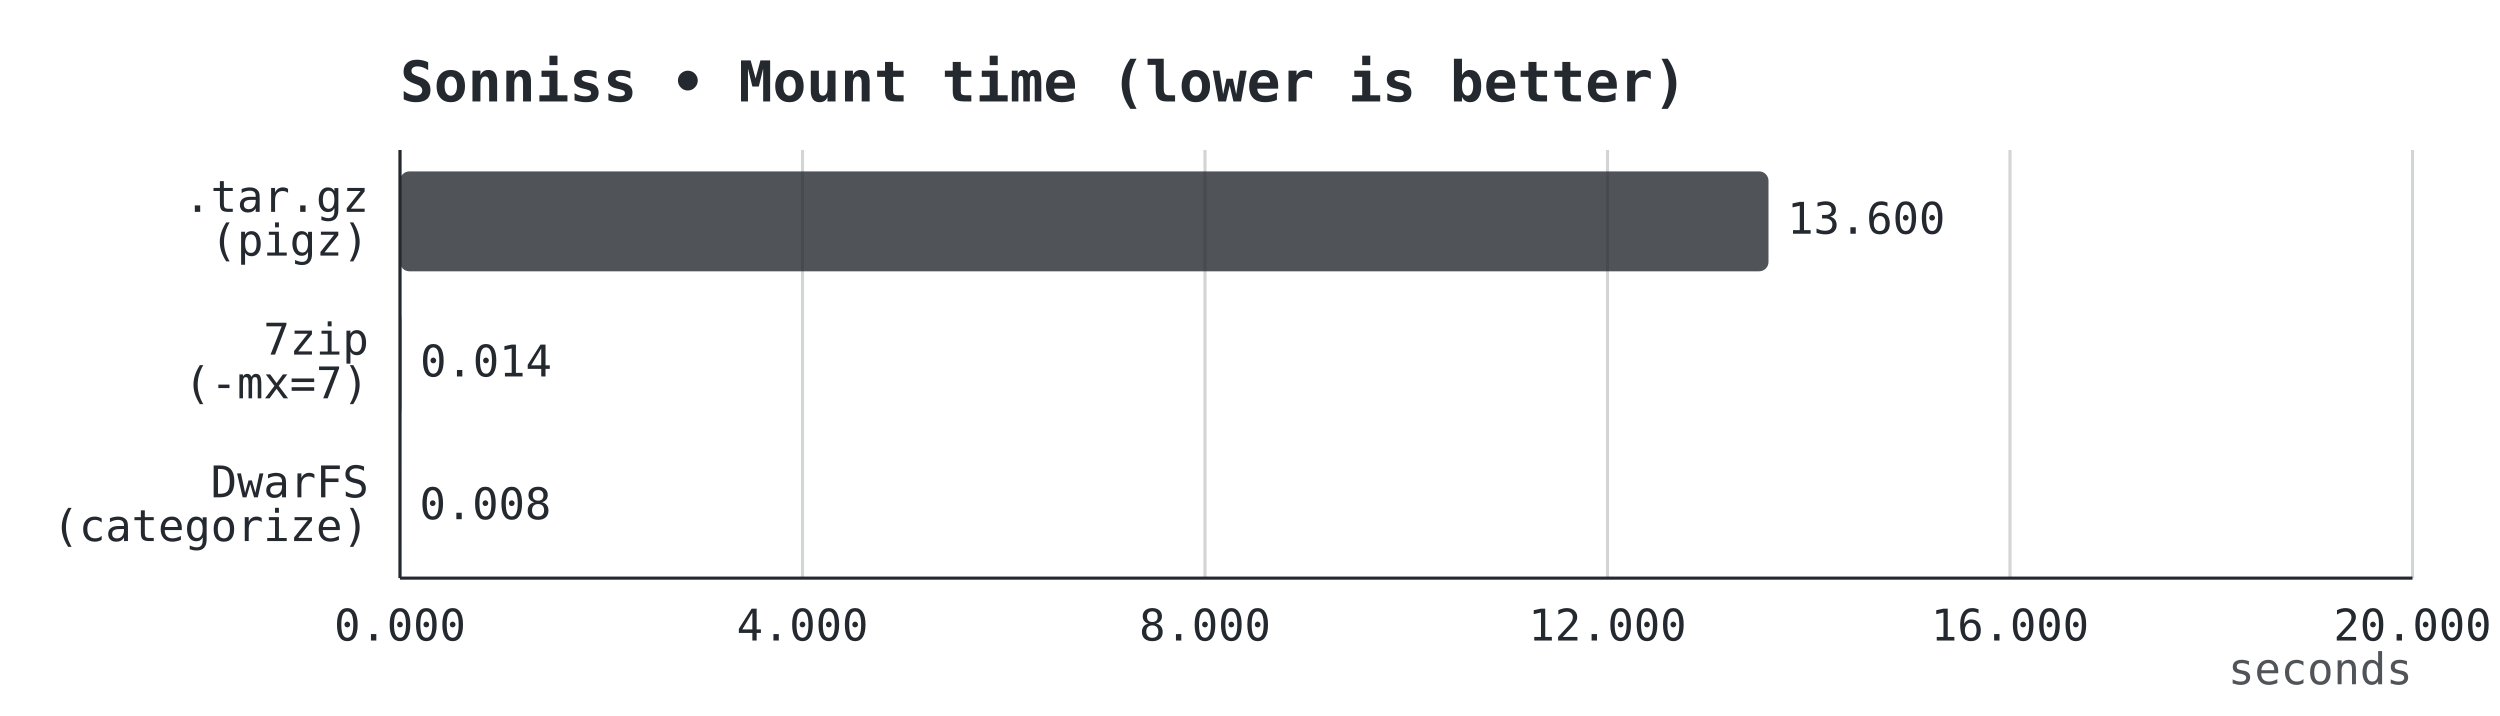
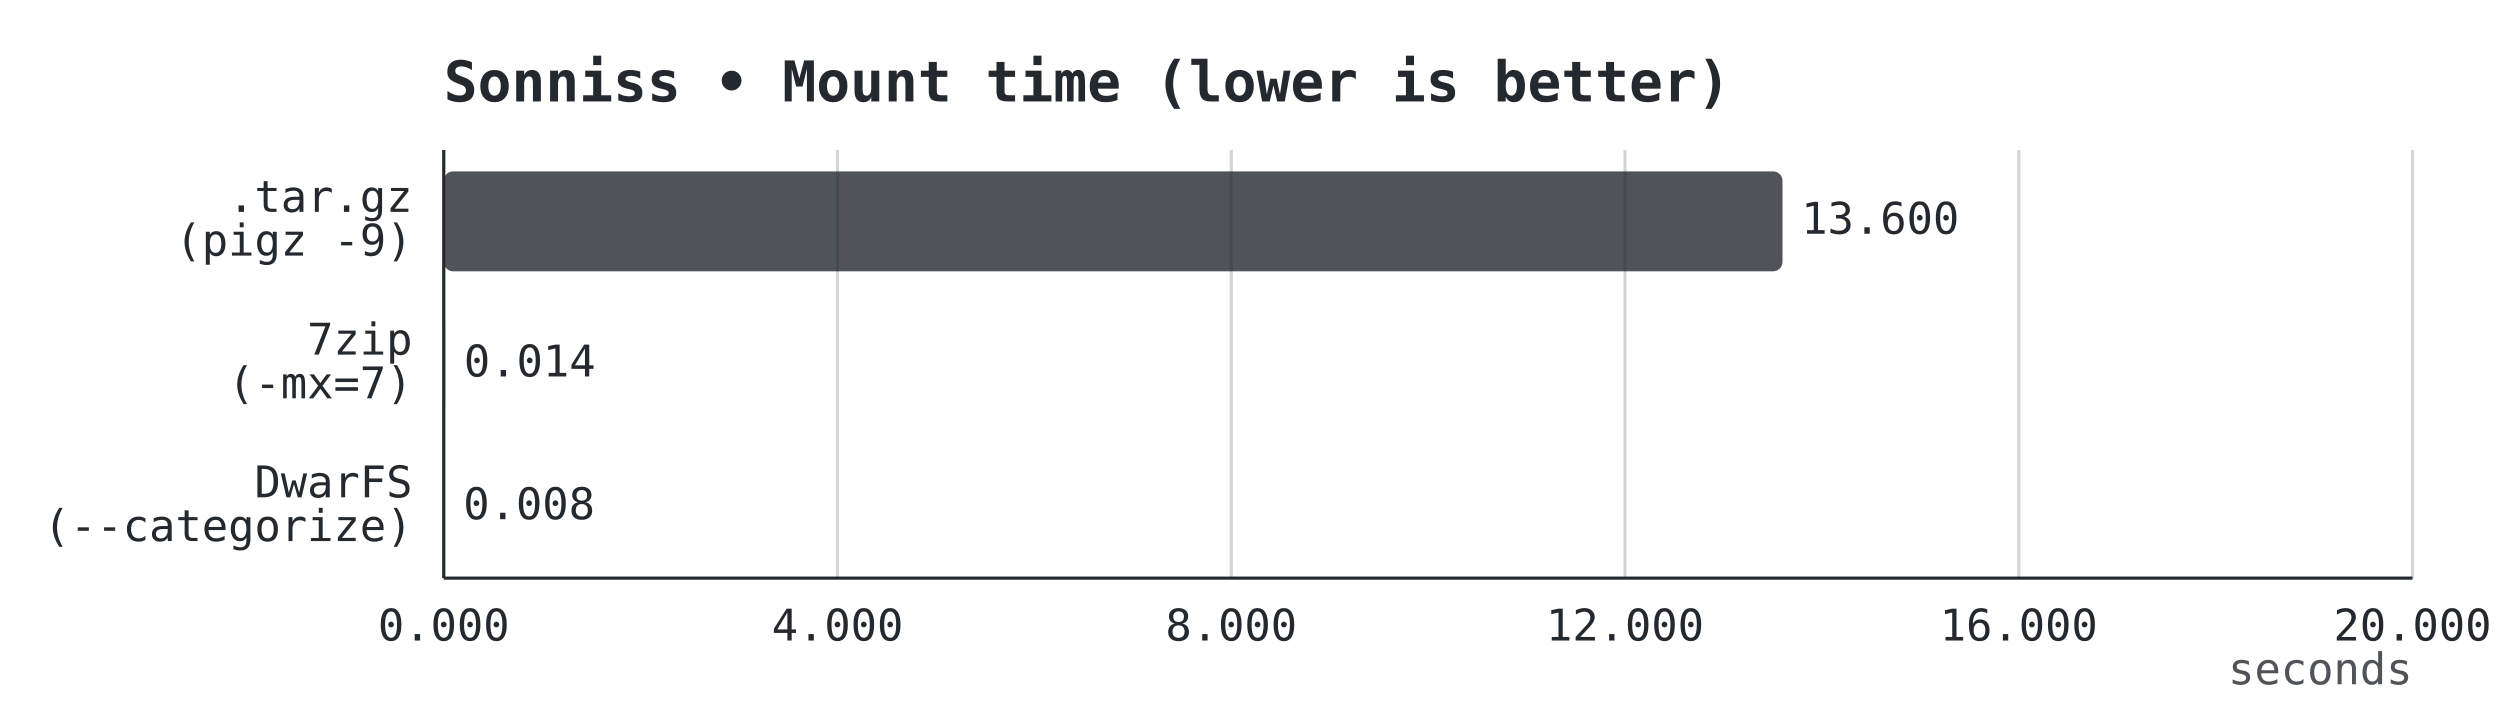
<svg xmlns="http://www.w3.org/2000/svg" width="800" height="229" viewBox="0 0 800 229" role="img" aria-label="Sonniss • Mount time (lower is better)">
  <style>
    :root {
      color: var(--fgColor-default, #24292f);
      font-family: ui-monospace, SFMono-Regular, Menlo, Consolas, monospace;
    }
    @media (prefers-color-scheme: dark) {
      :root { color: var(--fgColor-default, #c9d1d9); }
    }
    .t { fill: currentColor; font-size: 14px; dominant-baseline: middle; }
    .title { font-weight: 600; font-size: 18px; dominant-baseline: hanging; }
    .axis { stroke: currentColor; stroke-width: 1; }
    .grid { stroke: currentColor; stroke-width: 1; opacity: .2; }
    .bar { fill: currentColor; opacity: .8; }
    .unit { opacity: .8; font-size: 14px; }
  </style>
  <rect x="0" y="0" width="800" height="229" fill="none" />
-   <text x="128" y="20" class="t title">Sonniss • Mount time (lower is better)</text>
-   <line x1="128" y1="185" x2="772" y2="185" class="axis" />
-   <line x1="128" y1="48" x2="128" y2="185" class="axis" />
-   <line x1="128.00" y1="48" x2="128.00" y2="185" class="grid" />
-   <text x="128.00" y="201" class="t" text-anchor="middle">0.000</text>
-   <line x1="256.80" y1="48" x2="256.80" y2="185" class="grid" />
-   <text x="256.80" y="201" class="t" text-anchor="middle">4.000</text>
-   <line x1="385.60" y1="48" x2="385.60" y2="185" class="grid" />
-   <text x="385.60" y="201" class="t" text-anchor="middle">8.000</text>
-   <line x1="514.40" y1="48" x2="514.40" y2="185" class="grid" />
-   <text x="514.40" y="201" class="t" text-anchor="middle">12.000</text>
-   <line x1="643.20" y1="48" x2="643.20" y2="185" class="grid" />
-   <text x="643.20" y="201" class="t" text-anchor="middle">16.000</text>
+   <text x="142" y="20" class="t title">Sonniss • Mount time (lower is better)</text>
+   <line x1="142" y1="185" x2="772" y2="185" class="axis" />
+   <line x1="142" y1="48" x2="142" y2="185" class="axis" />
+   <line x1="142.00" y1="48" x2="142.00" y2="185" class="grid" />
+   <text x="142.00" y="201" class="t" text-anchor="middle">0.000</text>
+   <line x1="268.00" y1="48" x2="268.00" y2="185" class="grid" />
+   <text x="268.00" y="201" class="t" text-anchor="middle">4.000</text>
+   <line x1="394.00" y1="48" x2="394.00" y2="185" class="grid" />
+   <text x="394.00" y="201" class="t" text-anchor="middle">8.000</text>
+   <line x1="520.00" y1="48" x2="520.00" y2="185" class="grid" />
+   <text x="520.00" y="201" class="t" text-anchor="middle">12.000</text>
+   <line x1="646.00" y1="48" x2="646.00" y2="185" class="grid" />
+   <text x="646.00" y="201" class="t" text-anchor="middle">16.000</text>
  <line x1="772.00" y1="48" x2="772.00" y2="185" class="grid" />
  <text x="772.00" y="201" class="t" text-anchor="middle">20.000</text>
  <text x="772" y="215" class="t unit" text-anchor="end">seconds</text>
-   <rect class="bar" x="128.00" y="54.85" width="437.92" height="31.97" rx="3" ry="3" />
-   <text x="118.00" y="63.83" class="t" text-anchor="end">.tar.gz</text>
-   <text x="118.00" y="77.83" class="t" text-anchor="end">(pigz)</text>
-   <text x="571.92" y="70.83" class="t">13.600</text>
-   <rect class="bar" x="128.00" y="100.52" width="0.45" height="31.97" rx="3" ry="3" />
-   <text x="118.00" y="109.50" class="t" text-anchor="end">7zip</text>
-   <text x="118.00" y="123.50" class="t" text-anchor="end">(-mx=7)</text>
-   <text x="134.45" y="116.50" class="t">0.014</text>
-   <rect class="bar" x="128.00" y="146.18" width="0.26" height="31.97" rx="3" ry="3" />
-   <text x="118.00" y="155.17" class="t" text-anchor="end">DwarFS</text>
-   <text x="118.00" y="169.17" class="t" text-anchor="end">(categorize)</text>
-   <text x="134.26" y="162.17" class="t">0.008</text>
+   <rect class="bar" x="142.00" y="54.85" width="428.40" height="31.97" rx="3" ry="3" />
+   <text x="132.00" y="63.83" class="t" text-anchor="end">.tar.gz</text>
+   <text x="132.00" y="77.83" class="t" text-anchor="end">(pigz -9)</text>
+   <text x="576.40" y="70.83" class="t">13.600</text>
+   <rect class="bar" x="142.00" y="100.52" width="0.44" height="31.97" rx="3" ry="3" />
+   <text x="132.00" y="109.50" class="t" text-anchor="end">7zip</text>
+   <text x="132.00" y="123.50" class="t" text-anchor="end">(-mx=7)</text>
+   <text x="148.44" y="116.50" class="t">0.014</text>
+   <rect class="bar" x="142.00" y="146.18" width="0.25" height="31.97" rx="3" ry="3" />
+   <text x="132.00" y="155.17" class="t" text-anchor="end">DwarFS</text>
+   <text x="132.00" y="169.17" class="t" text-anchor="end">(--categorize)</text>
+   <text x="148.25" y="162.17" class="t">0.008</text>
</svg>
